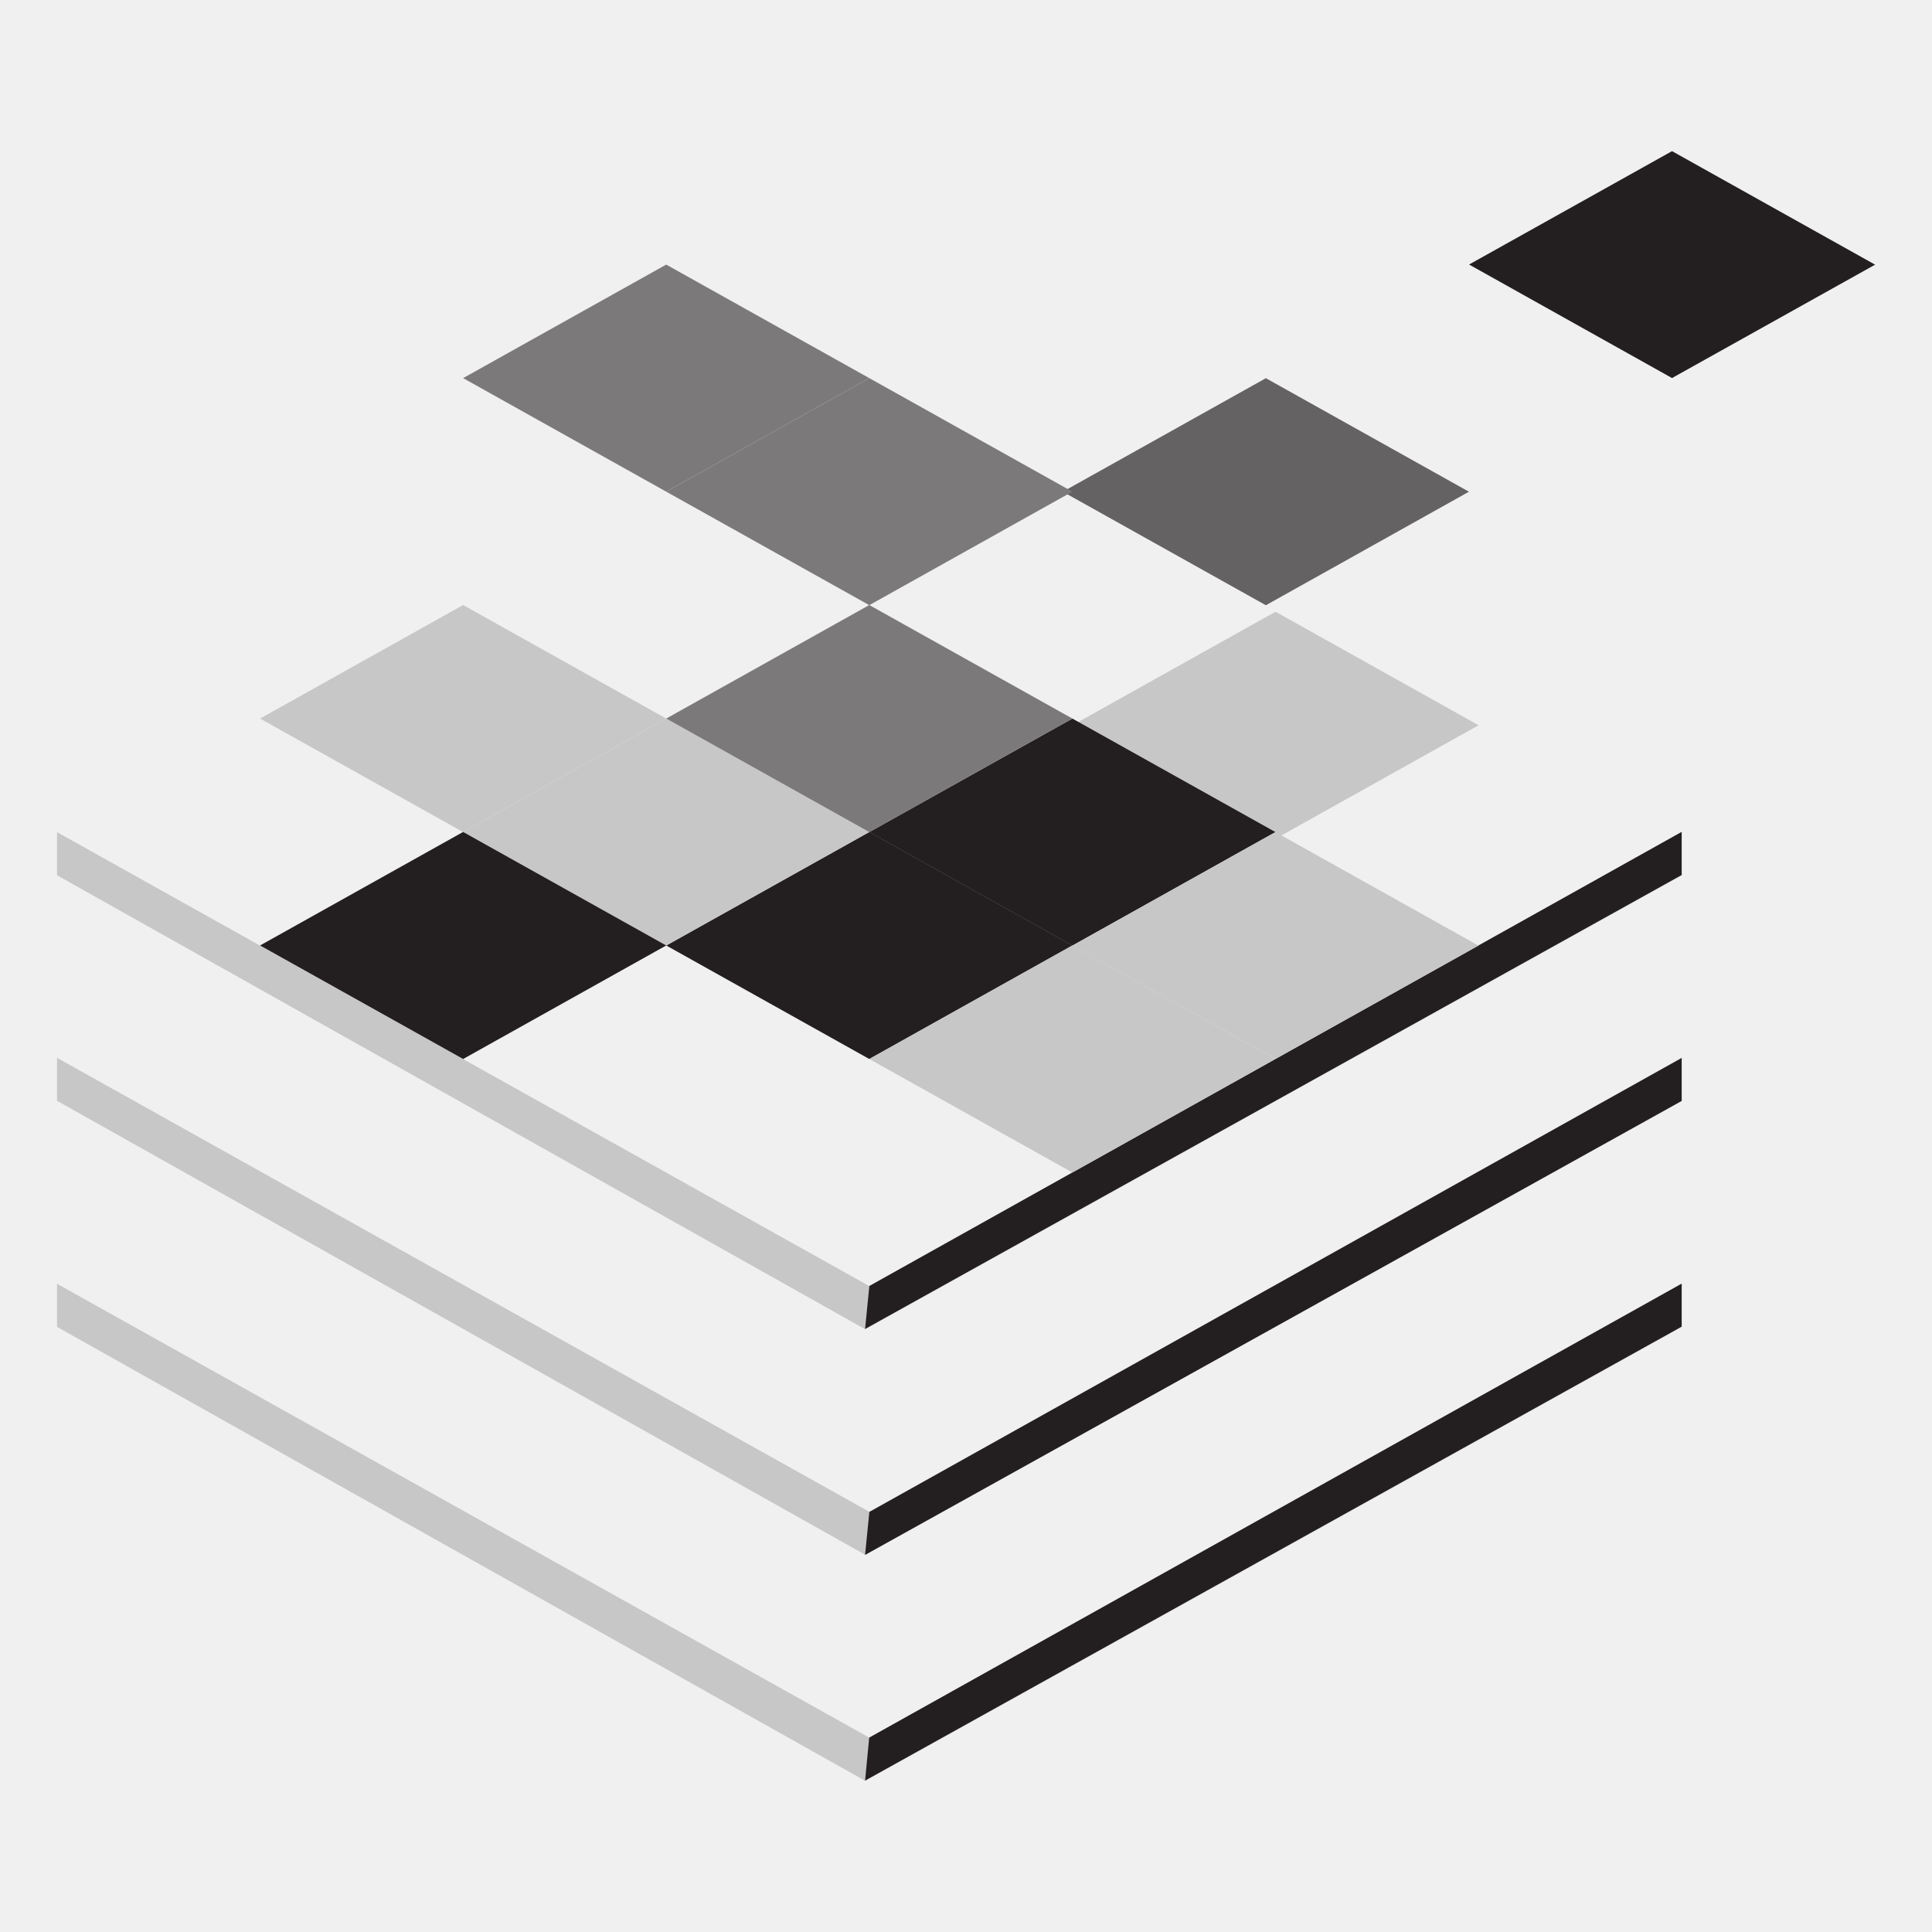
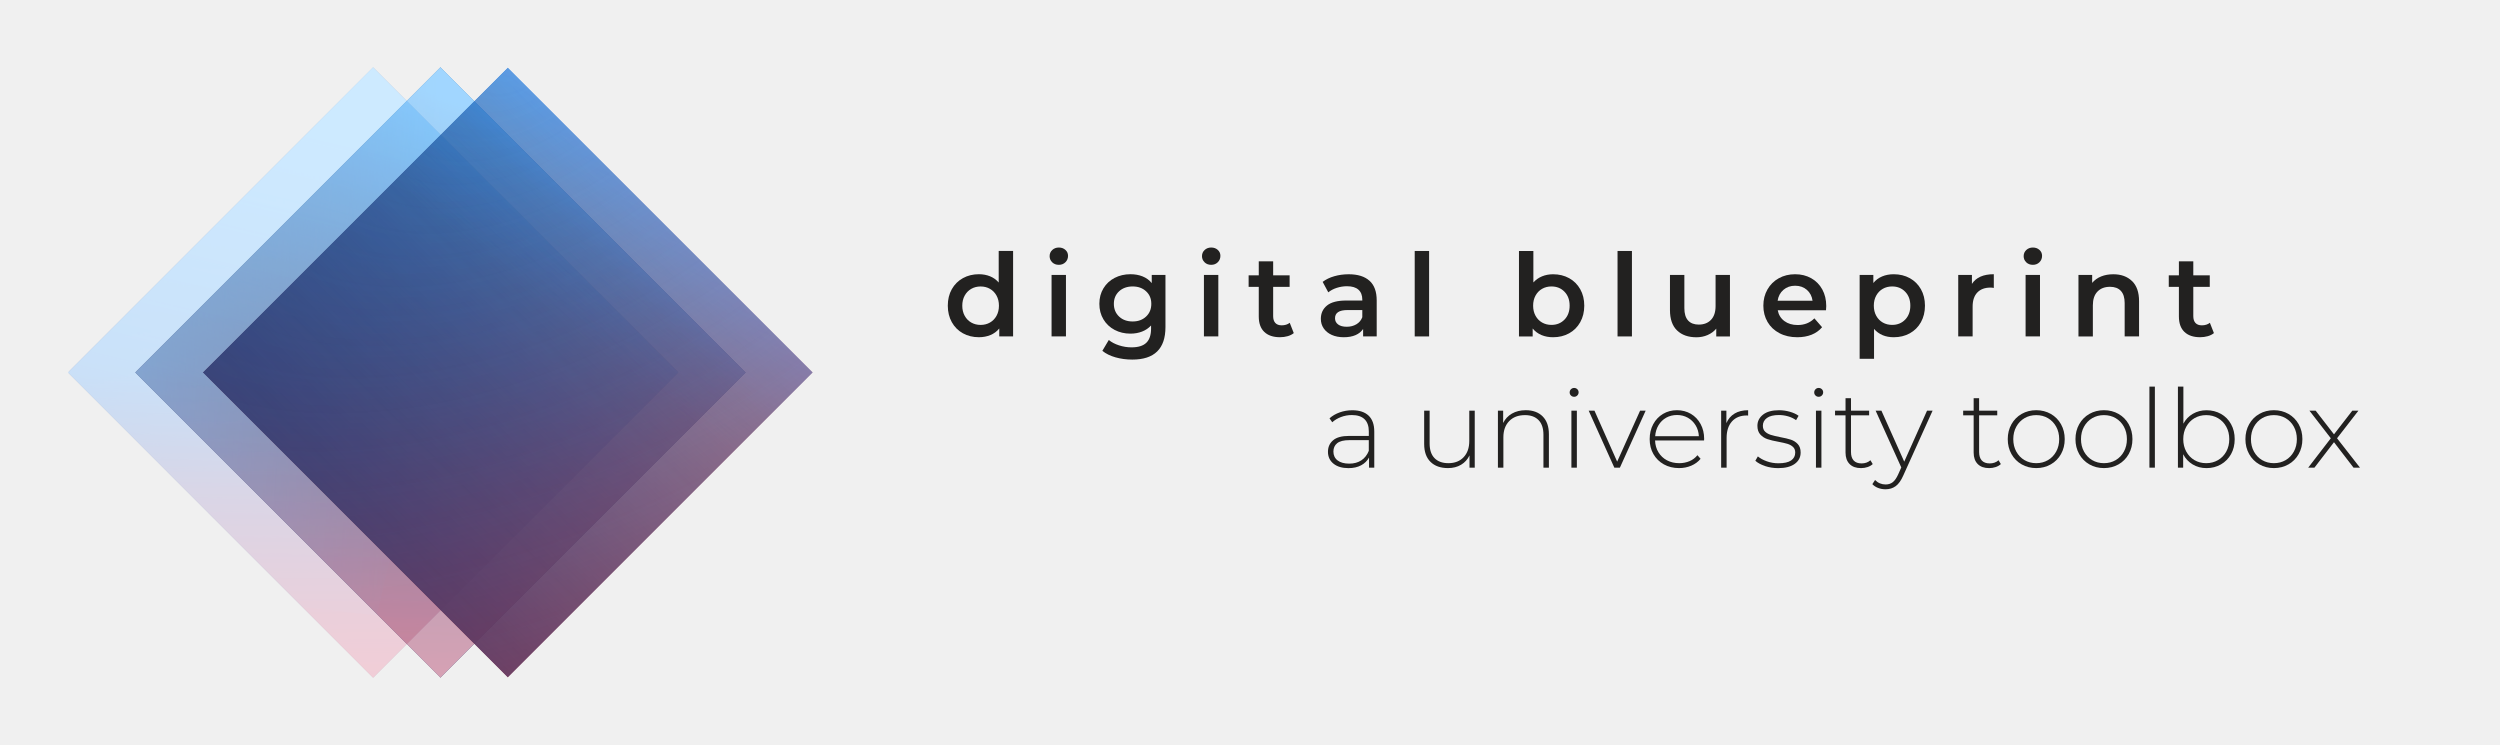
- <svg xmlns="http://www.w3.org/2000/svg" xmlns:xlink="http://www.w3.org/1999/xlink" id="svg49" width="53" height="53" version="1.1" viewBox="0 0 14.023 14.023">
-   <style id="style2">.B{fill:#c8c7c7}.C{fill:#231f20}</style>
-   <path id="path4" class="B" d="m0.414 6.04v0.313l5.866 3.295 5.927-3.295v-0.313l-5.897 3.295z" fill="#c8c7c7" />
-   <path id="path6" class="C" d="m6.279 9.646 5.927-3.295v-0.313l-5.896 3.296z" fill="#231f20" />
-   <path id="path8" class="B" d="m0.414 7.678v0.312l5.866 3.295 5.927-3.295v-0.312l-5.897 3.295z" fill="#c8c7c7" />
-   <path id="path10" class="C" d="m6.279 11.286 5.927-3.295v-0.312l-5.896 3.295z" fill="#231f20" />
-   <path id="path12" class="B" d="m0.414 9.318v0.313l5.866 3.295 5.927-3.295v-0.313l-5.896 3.295z" fill="#c8c7c7" />
-   <path id="path14" class="C" d="m6.279 12.924 5.927-3.295v-0.312l-5.897 3.295z" fill="#231f20" />
-   <path id="path16" class="B" d="m9.258 6.088-1.474-0.824 1.474-0.824 1.474 0.824z" fill="#c8c7c7" />
-   <use id="use18" class="C" transform="translate(.41352 1.0975)" width="100%" height="100%" fill="#231f20" xlink:href="#B" />
-   <path id="path20" d="m9.188 4.393-1.474-0.824 1.474-0.824 1.474 0.824z" fill="#656263" />
-   <use id="use22" class="C" transform="translate(.41352 1.0975)" x="-1.474" y="0.823" width="100%" height="100%" fill="#231f20" xlink:href="#B" />
-   <use id="use24" class="B" transform="translate(.41352 1.0975)" x="-2.948" width="100%" height="100%" fill="#c8c7c7" xlink:href="#B" />
-   <g id="g32" transform="translate(.41352 1.0975)" fill="#7b7979">
-     <use id="use26" x="-1.474" y="-0.824" width="100%" height="100%" xlink:href="#B" />
-     <use id="use28" x="-1.474" y="-2.471" width="100%" height="100%" xlink:href="#B" />
-     <path id="path30" d="m4.422 2.471-1.474-0.824 1.474-0.824 1.474 0.824z" />
+ <svg xmlns="http://www.w3.org/2000/svg" xmlns:xlink="http://www.w3.org/1999/xlink" id="Ebene_1" data-name="Ebene 1" viewBox="0 0 1144.44 341">
+   <defs>
+     <style>
+       .cls-1 {
+         fill: none;
+       }
+ 
+       .cls-2 {
+         clip-path: url(#clippath);
+       }
+ 
+       .cls-3 {
+         fill: url(#Unbenannter_Verlauf_24-2);
+       }
+ 
+       .cls-4 {
+         fill: #002a60;
+       }
+ 
+       .cls-5 {
+         fill: #fff;
+       }
+ 
+       .cls-6 {
+         fill: #222120;
+       }
+ 
+       .cls-7 {
+         clip-path: url(#clippath-1);
+       }
+ 
+       .cls-8 {
+         clip-path: url(#clippath-2);
+       }
+ 
+       .cls-9 {
+         opacity: .23;
+       }
+ 
+       .cls-10 {
+         opacity: .43;
+       }
+ 
+       .cls-11 {
+         fill: url(#Unbenannter_Verlauf_25);
+       }
+ 
+       .cls-12 {
+         fill: url(#Unbenannter_Verlauf_23);
+       }
+ 
+       .cls-13 {
+         fill: url(#Unbenannter_Verlauf_24);
+       }
+ 
+       .cls-14 {
+         fill: url(#Unbenannter_Verlauf_26);
+       }
+ 
+       .cls-15 {
+         fill: url(#Unbenannter_Verlauf_29);
+       }
+ 
+       .cls-16 {
+         fill: url(#Unbenannter_Verlauf_27);
+       }
+ 
+       .cls-17 {
+         fill: url(#Unbenannter_Verlauf_28);
+       }
+ 
+       .cls-18 {
+         fill: url(#Unbenannter_Verlauf_22);
+       }
+ 
+       .cls-19 {
+         fill: url(#Unbenannter_Verlauf_20);
+       }
+ 
+       .cls-20 {
+         fill: url(#Unbenannter_Verlauf_7);
+       }
+ 
+       .cls-21 {
+         fill: url(#Unbenannter_Verlauf_21);
+         opacity: .29;
+       }
+ 
+       .cls-21, .cls-22, .cls-23, .cls-24 {
+         isolation: isolate;
+       }
+ 
+       .cls-22 {
+         fill: url(#Unbenannter_Verlauf_18);
+         opacity: .9;
+       }
+ 
+       .cls-23 {
+         fill: url(#Unbenannter_Verlauf_17);
+         opacity: .5;
+       }
+ 
+       .cls-24 {
+         fill: url(#Unbenannter_Verlauf_19);
+         opacity: .61;
+       }
+     </style>
+     <clipPath id="clippath">
+       <rect class="cls-1" x="72.05" y="71.76" width="197.49" height="197.49" transform="translate(-70.54 170.71) rotate(-45)" />
+     </clipPath>
+     <linearGradient id="Unbenannter_Verlauf_24" data-name="Unbenannter Verlauf 24" x1="113.98" y1="-825.53" x2="113.98" y2="-1157.93" gradientTransform="translate(57.31 1166.62)" gradientUnits="userSpaceOnUse">
+       <stop offset="0" stop-color="#c2244e" />
+       <stop offset=".03" stop-color="#b42855" />
+       <stop offset=".15" stop-color="#8a346a" />
+       <stop offset=".25" stop-color="#693d7a" />
+       <stop offset=".36" stop-color="#524486" />
+       <stop offset=".45" stop-color="#44488d" />
+       <stop offset=".54" stop-color="#3f498f" />
+       <stop offset=".88" stop-color="#2c8ae1" />
+       <stop offset="1" stop-color="#25a1ff" />
+     </linearGradient>
+     <linearGradient id="Unbenannter_Verlauf_29" data-name="Unbenannter Verlauf 29" x1="-165.69" y1="-995.68" x2="113.9" y2="-995.68" gradientTransform="translate(57.31 1166.62)" gradientUnits="userSpaceOnUse">
+       <stop offset=".22" stop-color="#0051b4" />
+       <stop offset="1" stop-color="#37529c" stop-opacity="0" />
+     </linearGradient>
+     <radialGradient id="Unbenannter_Verlauf_28" data-name="Unbenannter Verlauf 28" cx="7305.01" cy="184.42" fx="7305.01" fy="184.42" r="68.82" gradientTransform="translate(4206.59 15980.43) rotate(-105.23) scale(2.23 2.04) skewX(.89)" gradientUnits="userSpaceOnUse">
+       <stop offset=".1" stop-color="#002a60" />
+       <stop offset=".32" stop-color="#042d65" stop-opacity=".76" />
+       <stop offset=".57" stop-color="#113672" stop-opacity=".48" />
+       <stop offset=".83" stop-color="#254589" stop-opacity=".19" />
+       <stop offset="1" stop-color="#37529c" stop-opacity="0" />
+     </radialGradient>
+     <linearGradient id="Unbenannter_Verlauf_27" data-name="Unbenannter Verlauf 27" x1="1632.53" y1="-1532.46" x2="1632.53" y2="-1685.4" gradientTransform="translate(-1561.8 2144.74) rotate(-9.17) scale(1.25 1)" gradientUnits="userSpaceOnUse">
+       <stop offset="0" stop-color="#c2244e" />
+       <stop offset=".54" stop-color="#703f7c" stop-opacity=".61" />
+       <stop offset=".54" stop-color="#6e407d" stop-opacity=".6" />
+       <stop offset=".88" stop-color="#37529c" stop-opacity="0" />
+     </linearGradient>
+     <linearGradient id="Unbenannter_Verlauf_26" data-name="Unbenannter Verlauf 26" x1="849.21" y1="689.8" x2="836.64" y2="830.92" gradientTransform="translate(-739.7 -1416.19) rotate(4.97) scale(1.22 2.01)" gradientUnits="userSpaceOnUse">
+       <stop offset=".05" stop-color="#25a1ff" />
+       <stop offset=".47" stop-color="#108fff" stop-opacity=".74" />
+       <stop offset="1" stop-color="#0037d3" stop-opacity="0" />
+     </linearGradient>
+     <linearGradient id="Unbenannter_Verlauf_25" data-name="Unbenannter Verlauf 25" x1="118.8" y1="-827.82" x2="118.8" y2="-1017.04" gradientTransform="translate(57.31 1166.62)" gradientUnits="userSpaceOnUse">
+       <stop offset=".15" stop-color="#c2244e" />
+       <stop offset=".61" stop-color="#703f7c" stop-opacity=".61" />
+       <stop offset=".88" stop-color="#37529c" stop-opacity="0" />
+     </linearGradient>
+     <clipPath id="clippath-1">
+       <rect class="cls-1" x="102.86" y="71.74" width="197.51" height="197.51" transform="translate(-61.51 192.51) rotate(-45)" />
+     </clipPath>
+     <linearGradient id="Unbenannter_Verlauf_24-2" data-name="Unbenannter Verlauf 24" x1="144.81" y1="1395.09" x2="144.81" y2="1727.53" gradientTransform="translate(57.31 1736.2) scale(1 -1)" xlink:href="#Unbenannter_Verlauf_24" />
+     <linearGradient id="Unbenannter_Verlauf_23" data-name="Unbenannter Verlauf 23" x1="217.67" y1="1685.79" x2="138.1" y2="1490.23" gradientTransform="translate(57.31 1736.2) scale(1 -1)" gradientUnits="userSpaceOnUse">
+       <stop offset=".08" stop-color="#25a1ff" />
+       <stop offset=".23" stop-color="#1b81d5" />
+       <stop offset=".4" stop-color="#1162ab" />
+       <stop offset=".57" stop-color="#0a4a8a" />
+       <stop offset=".72" stop-color="#043873" />
+       <stop offset=".87" stop-color="#012e65" />
+       <stop offset="1" stop-color="#002a60" />
+     </linearGradient>
+     <radialGradient id="Unbenannter_Verlauf_22" data-name="Unbenannter Verlauf 22" cx="3486.01" cy="-132.71" fx="3486.01" fy="-132.71" r="182.49" gradientTransform="translate(-7147.26 -150.25) scale(2.11 -1.56)" gradientUnits="userSpaceOnUse">
+       <stop offset="0" stop-color="#002a60" stop-opacity="0" />
+       <stop offset=".1" stop-color="#082a5f" stop-opacity=".1" />
+       <stop offset=".27" stop-color="#1e295d" stop-opacity=".27" />
+       <stop offset=".47" stop-color="#43285a" stop-opacity=".47" />
+       <stop offset=".7" stop-color="#752655" stop-opacity=".7" />
+       <stop offset=".95" stop-color="#b5244f" stop-opacity=".95" />
+       <stop offset="1" stop-color="#c2244e" />
+     </radialGradient>
+     <linearGradient id="Unbenannter_Verlauf_21" data-name="Unbenannter Verlauf 21" x1="1025.73" y1="-7879.91" x2="1379.48" y2="-7879.91" gradientTransform="translate(7780.09 -2398.65) rotate(80.2) scale(1 -1)" gradientUnits="userSpaceOnUse">
+       <stop offset="0" stop-color="#002a60" stop-opacity="0" />
+       <stop offset=".1" stop-color="#082a5f" stop-opacity=".1" />
+       <stop offset=".27" stop-color="#1e295d" stop-opacity=".27" />
+       <stop offset=".47" stop-color="#43285a" stop-opacity=".47" />
+       <stop offset=".7" stop-color="#752655" stop-opacity=".7" />
+       <stop offset=".89" stop-color="#b5244f" stop-opacity=".95" />
+       <stop offset="1" stop-color="#c2244e" />
+     </linearGradient>
+     <linearGradient id="Unbenannter_Verlauf_20" data-name="Unbenannter Verlauf 20" x1="1164.01" y1="-3.35" x2="1151.7" y2="-101.24" gradientTransform="translate(-1178.46 -113.21) rotate(4.97) scale(1.22 -2.01)" gradientUnits="userSpaceOnUse">
+       <stop offset=".18" stop-color="#25a1ff" />
+       <stop offset=".46" stop-color="#1a7cd5" stop-opacity=".74" />
+       <stop offset="1" stop-color="#37529c" stop-opacity="0" />
+     </linearGradient>
+     <linearGradient id="Unbenannter_Verlauf_19" data-name="Unbenannter Verlauf 19" x1="2957.36" y1="563.53" x2="2966.3" y2="476.85" gradientTransform="translate(296.89 3896.35) rotate(-76.71) scale(1.22 -2.01)" gradientUnits="userSpaceOnUse">
+       <stop offset=".05" stop-color="#25a1ff" />
+       <stop offset=".28" stop-color="#1a7cd5" stop-opacity=".74" />
+       <stop offset="1" stop-color="#37529c" stop-opacity="0" />
+     </linearGradient>
+     <clipPath id="clippath-2">
+       <rect id="rect62862-7" class="cls-1" x="133.7" y="71.76" width="197.49" height="197.49" transform="translate(-52.48 214.3) rotate(-45)" />
+     </clipPath>
+     <linearGradient id="Unbenannter_Verlauf_18" data-name="Unbenannter Verlauf 18" x1="-1752.23" y1="-612.54" x2="-1554.74" y2="-612.54" gradientTransform="translate(1885.93 -442.04) scale(1 -1)" gradientUnits="userSpaceOnUse">
+       <stop offset="0" stop-color="#073d84" />
+       <stop offset=".84" stop-color="#003c8b" stop-opacity=".64" />
+       <stop offset="1" stop-color="#004eb5" stop-opacity=".6" />
+     </linearGradient>
+     <radialGradient id="Unbenannter_Verlauf_17" data-name="Unbenannter Verlauf 17" cx="215.15" cy="164.51" fx="215.15" fy="164.51" r="98.74" gradientTransform="translate(237.94 823.32) rotate(-4.61) scale(.69 -4.38)" gradientUnits="userSpaceOnUse">
+       <stop offset="0" stop-color="#2295ff" stop-opacity=".65" />
+       <stop offset="1" stop-color="#2295ff" stop-opacity="0" />
+     </radialGradient>
+     <radialGradient id="Unbenannter_Verlauf_7" data-name="Unbenannter Verlauf 7" cx="-728.06" cy="272.35" fx="-728.06" fy="272.35" r="98.74" gradientTransform="translate(6770.86 3646.78) rotate(16.19) scale(9.86 -6.01)" gradientUnits="userSpaceOnUse">
+       <stop offset="0" stop-color="#b34d4d" stop-opacity="0" />
+       <stop offset="1" stop-color="red" />
+     </radialGradient>
+   </defs>
+   <g>
+     <path class="cls-6" d="M463.77,114.89v39.12h-6.33v-3.64c-1.09,1.34-2.43,2.34-4.03,3s-3.37,1-5.3,1c-2.71,0-5.14-.6-7.3-1.79-2.16-1.19-3.86-2.89-5.09-5.09-1.23-2.2-1.84-4.72-1.84-7.57s.61-5.36,1.84-7.54,2.93-3.87,5.09-5.06c2.16-1.19,4.6-1.79,7.3-1.79,1.86,0,3.57,.32,5.11,.95,1.55,.63,2.87,1.58,3.96,2.85v-14.45h6.59Zm-10.6,32.77c1.27-.72,2.27-1.75,3.01-3.08s1.11-2.88,1.11-4.64-.37-3.3-1.11-4.64c-.74-1.33-1.74-2.36-3.01-3.08-1.26-.72-2.69-1.08-4.27-1.08s-3,.36-4.27,1.08-2.27,1.75-3.01,3.08c-.74,1.34-1.11,2.88-1.11,4.64s.37,3.3,1.11,4.64,1.74,2.36,3.01,3.08c1.27,.72,2.69,1.08,4.27,1.08s3.01-.36,4.27-1.08Z" />
+     <path class="cls-6" d="M481.7,120.08c-.81-.76-1.21-1.7-1.21-2.82s.4-2.06,1.21-2.82c.81-.75,1.81-1.13,3.01-1.13s2.2,.36,3,1.08c.81,.72,1.21,1.63,1.21,2.72,0,1.16-.4,2.14-1.19,2.93-.79,.79-1.8,1.19-3.03,1.19s-2.2-.38-3.01-1.13Zm-.32,5.77h6.59v28.16h-6.59v-28.16Z" />
+     <path class="cls-6" d="M533.52,125.86v23.88c0,9.91-5.06,14.87-15.18,14.87-2.71,0-5.27-.34-7.7-1.03-2.42-.68-4.43-1.68-6.01-2.98l2.95-4.96c1.23,1.02,2.79,1.84,4.67,2.45,1.88,.62,3.79,.92,5.72,.92,3.09,0,5.36-.7,6.8-2.11,1.44-1.41,2.16-3.55,2.16-6.43v-1.48c-1.13,1.23-2.5,2.16-4.11,2.79-1.62,.63-3.39,.95-5.33,.95-2.67,0-5.09-.57-7.25-1.71-2.16-1.14-3.87-2.75-5.11-4.82-1.25-2.07-1.87-4.45-1.87-7.12s.62-5.04,1.87-7.09c1.25-2.06,2.95-3.65,5.11-4.77,2.16-1.12,4.58-1.69,7.25-1.69,2.04,0,3.89,.33,5.56,1,1.67,.67,3.07,1.69,4.19,3.06v-3.74h6.27Zm-8.88,19.06c1.6-1.49,2.4-3.43,2.4-5.83s-.8-4.27-2.4-5.75c-1.6-1.48-3.65-2.21-6.14-2.21s-4.6,.74-6.2,2.21c-1.6,1.48-2.4,3.39-2.4,5.75s.8,4.33,2.4,5.83c1.6,1.5,3.66,2.24,6.2,2.24s4.54-.75,6.14-2.24Z" />
+     <path class="cls-6" d="M551.45,120.08c-.81-.76-1.21-1.7-1.21-2.82s.4-2.06,1.21-2.82c.81-.75,1.81-1.13,3.01-1.13s2.2,.36,3,1.08c.81,.72,1.21,1.63,1.21,2.72,0,1.16-.4,2.14-1.19,2.93-.79,.79-1.8,1.19-3.03,1.19s-2.2-.38-3.01-1.13Zm-.32,5.77h6.59v28.16h-6.59v-28.16Z" />
+     <path class="cls-6" d="M592.26,152.48c-.77,.63-1.71,1.11-2.82,1.42s-2.28,.47-3.51,.47c-3.09,0-5.48-.81-7.17-2.43-1.69-1.62-2.53-3.97-2.53-7.07v-13.55h-4.64v-5.27h4.64v-6.43h6.59v6.43h7.54v5.27h-7.54v13.39c0,1.37,.33,2.42,1,3.14,.67,.72,1.63,1.08,2.9,1.08,1.48,0,2.71-.39,3.69-1.16l1.84,4.69Z" />
+     <path class="cls-6" d="M626.93,128.52c2.2,1.99,3.29,4.98,3.29,8.99v16.5h-6.22v-3.43c-.81,1.23-1.96,2.17-3.45,2.82-1.49,.65-3.3,.98-5.4,.98s-3.96-.36-5.54-1.08c-1.58-.72-2.8-1.72-3.67-3s-1.29-2.73-1.29-4.35c0-2.53,.94-4.56,2.82-6.09,1.88-1.53,4.84-2.29,8.88-2.29h7.28v-.42c0-1.97-.59-3.48-1.77-4.54-1.18-1.05-2.93-1.58-5.25-1.58-1.58,0-3.14,.25-4.67,.74-1.53,.49-2.82,1.18-3.88,2.06l-2.58-4.8c1.48-1.12,3.25-1.99,5.33-2.58,2.07-.6,4.27-.9,6.59-.9,4.15,0,7.32,.99,9.52,2.98Zm-6.01,19.93c1.28-.76,2.19-1.84,2.71-3.24v-3.27h-6.8c-3.8,0-5.69,1.25-5.69,3.74,0,1.2,.47,2.14,1.42,2.85s2.27,1.05,3.96,1.05,3.12-.38,4.4-1.13Z" />
+     <path class="cls-6" d="M647.62,114.89h6.59v39.12h-6.59v-39.12Z" />
+     <path class="cls-6" d="M718.3,127.33c2.16,1.2,3.86,2.88,5.09,5.06s1.85,4.69,1.85,7.54-.62,5.37-1.85,7.57c-1.23,2.2-2.93,3.89-5.09,5.09-2.16,1.2-4.61,1.79-7.35,1.79-1.93,0-3.7-.33-5.3-1s-2.94-1.67-4.03-3v3.64h-6.27v-39.12h6.59v14.39c1.12-1.23,2.45-2.16,3.98-2.79,1.53-.63,3.21-.95,5.04-.95,2.74,0,5.19,.6,7.35,1.79Zm-2.11,18.98c1.56-1.62,2.35-3.74,2.35-6.38s-.78-4.76-2.35-6.38c-1.56-1.62-3.56-2.42-5.98-2.42-1.58,0-3.01,.36-4.27,1.08-1.26,.72-2.27,1.75-3,3.08-.74,1.34-1.11,2.88-1.11,4.64s.37,3.3,1.11,4.64,1.74,2.36,3,3.08c1.27,.72,2.69,1.08,4.27,1.08,2.42,0,4.42-.81,5.98-2.43Z" />
+     <path class="cls-6" d="M740.47,114.89h6.59v39.12h-6.59v-39.12Z" />
+     <path class="cls-6" d="M791.93,125.86v28.16h-6.27v-3.58c-1.05,1.26-2.37,2.24-3.96,2.93-1.58,.69-3.29,1.03-5.11,1.03-3.76,0-6.72-1.05-8.88-3.14-2.16-2.09-3.24-5.19-3.24-9.31v-16.08h6.59v15.18c0,2.53,.57,4.42,1.71,5.67,1.14,1.25,2.77,1.87,4.88,1.87,2.35,0,4.23-.73,5.62-2.19,1.39-1.46,2.08-3.56,2.08-6.3v-14.24h6.59Z" />
+     <path class="cls-6" d="M835.9,142.04h-22.09c.39,2.07,1.4,3.72,3.03,4.93s3.66,1.82,6.09,1.82c3.09,0,5.64-1.02,7.65-3.06l3.53,4.06c-1.27,1.51-2.87,2.65-4.8,3.43-1.93,.77-4.11,1.16-6.54,1.16-3.09,0-5.82-.61-8.17-1.85-2.35-1.23-4.17-2.94-5.46-5.14-1.28-2.2-1.92-4.68-1.92-7.46s.62-5.21,1.87-7.41c1.25-2.2,2.98-3.91,5.19-5.14,2.21-1.23,4.71-1.84,7.49-1.84s5.19,.61,7.36,1.82c2.16,1.21,3.85,2.92,5.06,5.12,1.21,2.2,1.82,4.74,1.82,7.62,0,.46-.04,1.11-.11,1.95Zm-19.48-9.36c-1.46,1.25-2.35,2.91-2.66,4.98h15.98c-.28-2.04-1.14-3.69-2.58-4.96-1.44-1.26-3.23-1.9-5.38-1.9s-3.89,.62-5.35,1.87Z" />
+     <path class="cls-6" d="M874.26,127.33c2.16,1.2,3.86,2.88,5.09,5.06s1.85,4.69,1.85,7.54-.62,5.37-1.85,7.57c-1.23,2.2-2.93,3.89-5.09,5.09-2.16,1.2-4.61,1.79-7.35,1.79-3.8,0-6.8-1.27-9.02-3.8v13.66h-6.59v-38.38h6.27v3.69c1.09-1.34,2.43-2.34,4.03-3.01,1.6-.67,3.37-1,5.3-1,2.74,0,5.19,.6,7.35,1.79Zm-2.11,18.98c1.56-1.62,2.35-3.74,2.35-6.38s-.78-4.76-2.35-6.38c-1.56-1.62-3.56-2.42-5.98-2.42-1.58,0-3.01,.36-4.27,1.08-1.26,.72-2.27,1.75-3,3.08-.74,1.34-1.11,2.88-1.11,4.64s.37,3.3,1.11,4.64,1.74,2.36,3,3.08c1.27,.72,2.69,1.08,4.27,1.08,2.42,0,4.42-.81,5.98-2.43Z" />
+     <path class="cls-6" d="M912.72,125.54v6.27c-.56-.11-1.07-.16-1.53-.16-2.57,0-4.57,.75-6.01,2.24-1.44,1.5-2.16,3.65-2.16,6.46v13.66h-6.59v-28.16h6.27v4.11c1.9-2.95,5.24-4.43,10.02-4.43Z" />
+     <path class="cls-6" d="M927.59,120.08c-.81-.76-1.21-1.7-1.21-2.82s.4-2.06,1.21-2.82c.81-.75,1.81-1.13,3.01-1.13s2.2,.36,3,1.08c.81,.72,1.21,1.63,1.21,2.72,0,1.16-.4,2.14-1.19,2.93-.79,.79-1.8,1.19-3.03,1.19s-2.2-.38-3.01-1.13Zm-.32,5.77h6.59v28.16h-6.59v-28.16Z" />
+     <path class="cls-6" d="M975.99,128.65c2.14,2.07,3.22,5.15,3.22,9.23v16.13h-6.59v-15.29c0-2.46-.58-4.31-1.74-5.56-1.16-1.25-2.81-1.87-4.96-1.87-2.43,0-4.34,.73-5.75,2.19-1.41,1.46-2.11,3.56-2.11,6.3v14.24h-6.59v-28.16h6.27v3.64c1.09-1.3,2.46-2.28,4.11-2.95,1.65-.67,3.51-1,5.59-1,3.55,0,6.4,1.04,8.54,3.11Z" />
+     <path class="cls-6" d="M1013.48,152.48c-.77,.63-1.71,1.11-2.82,1.42s-2.28,.47-3.51,.47c-3.09,0-5.48-.81-7.17-2.43-1.69-1.62-2.53-3.97-2.53-7.07v-13.55h-4.64v-5.27h4.64v-6.43h6.59v6.43h7.54v5.27h-7.54v13.39c0,1.37,.33,2.42,1,3.14,.67,.72,1.63,1.08,2.9,1.08,1.48,0,2.71-.39,3.69-1.16l1.84,4.69Z" />
  </g>
-   <use id="use34" class="B" transform="translate(.41352 1.0975)" x="-4.422" y="-0.824" width="100%" height="100%" fill="#c8c7c7" xlink:href="#B" />
-   <path id="path36" class="C" d="m12.136 2.744-1.473-0.824 1.473-0.823 1.474 0.824z" fill="#231f20" />
-   <g id="g42" class="B" transform="translate(.41352 1.0975)" fill="#c8c7c7">
-     <path id="path38" d="m8.844 6.589-1.474-0.823 1.474-0.824 1.474 0.824z" />
-     <use id="use40" y="1.647" width="100%" height="100%" xlink:href="#B" />
+   <g>
+     <path class="cls-6" d="M626.51,190.26c1.73,1.65,2.6,4.08,2.6,7.28v16.55h-2.4v-4.65c-.83,1.53-2.05,2.73-3.65,3.58-1.6,.85-3.52,1.28-5.75,1.28-2.9,0-5.19-.68-6.88-2.05s-2.52-3.17-2.52-5.4,.77-3.92,2.33-5.28c1.55-1.35,4.02-2.02,7.42-2.02h8.95v-2.1c0-2.43-.66-4.28-1.97-5.55-1.32-1.27-3.24-1.9-5.78-1.9-1.73,0-3.39,.3-4.97,.9-1.58,.6-2.92,1.4-4.02,2.4l-1.25-1.8c1.3-1.17,2.87-2.08,4.7-2.73,1.83-.65,3.75-.97,5.75-.97,3.23,0,5.72,.83,7.45,2.47Zm-3.33,20.48c1.52-1,2.66-2.45,3.42-4.35v-4.9h-8.9c-2.57,0-4.42,.47-5.58,1.4-1.15,.93-1.72,2.22-1.72,3.85s.63,3.04,1.9,4.02c1.27,.98,3.05,1.48,5.35,1.48,2.17,0,4.01-.5,5.52-1.5Z" />
+     <path class="cls-6" d="M675.1,187.98v26.1h-2.4v-5.6c-.87,1.83-2.15,3.26-3.85,4.27-1.7,1.02-3.7,1.53-6,1.53-3.4,0-6.07-.95-8-2.85-1.93-1.9-2.9-4.63-2.9-8.2v-15.25h2.5v15.05c0,2.93,.75,5.17,2.25,6.7s3.62,2.3,6.35,2.3c2.93,0,5.26-.92,6.98-2.75,1.72-1.83,2.57-4.3,2.57-7.4v-13.9h2.5Z" />
+     <path class="cls-6" d="M706.2,190.63c1.9,1.9,2.85,4.63,2.85,8.2v15.25h-2.5v-15.05c0-2.93-.74-5.17-2.22-6.7-1.48-1.53-3.56-2.3-6.22-2.3-3.07,0-5.48,.92-7.25,2.75-1.77,1.83-2.65,4.3-2.65,7.4v13.9h-2.5v-26.1h2.4v5.65c.9-1.83,2.24-3.27,4.02-4.3s3.89-1.55,6.33-1.55c3.27,0,5.85,.95,7.75,2.85Z" />
+     <path class="cls-6" d="M719.15,181.06c-.4-.38-.6-.86-.6-1.42s.2-1.05,.6-1.45c.4-.4,.88-.6,1.45-.6s1.05,.19,1.45,.58c.4,.38,.6,.86,.6,1.42s-.2,1.05-.6,1.45c-.4,.4-.88,.6-1.45,.6s-1.05-.19-1.45-.58Zm.2,6.93h2.5v26.1h-2.5v-26.1Z" />
+     <path class="cls-6" d="M753.35,187.98l-11.8,26.1h-2.55l-11.75-26.1h2.65l10.4,23.35,10.5-23.35h2.55Z" />
+     <path class="cls-6" d="M780.1,201.63h-22.45c.07,2.03,.58,3.84,1.55,5.42,.97,1.58,2.27,2.81,3.92,3.68,1.65,.87,3.51,1.3,5.58,1.3,1.7,0,3.27-.31,4.72-.92s2.66-1.53,3.62-2.73l1.45,1.65c-1.13,1.37-2.56,2.42-4.28,3.15-1.72,.73-3.58,1.1-5.58,1.1-2.6,0-4.92-.57-6.95-1.7-2.03-1.13-3.62-2.7-4.78-4.7-1.15-2-1.72-4.28-1.72-6.85s.54-4.81,1.62-6.83c1.08-2.02,2.58-3.59,4.47-4.72,1.9-1.13,4.03-1.7,6.4-1.7s4.49,.56,6.38,1.67c1.88,1.12,3.37,2.67,4.45,4.67s1.62,4.27,1.62,6.8l-.05,.7Zm-17.35-10.42c-1.47,.82-2.64,1.97-3.53,3.45s-1.39,3.16-1.52,5.02h20c-.1-1.87-.6-3.53-1.5-5-.9-1.47-2.08-2.62-3.55-3.45s-3.12-1.25-4.95-1.25-3.48,.41-4.95,1.22Z" />
+     <path class="cls-6" d="M794.05,189.31c1.7-1.02,3.77-1.52,6.2-1.52v2.45l-.6-.05c-2.9,0-5.17,.91-6.8,2.73-1.63,1.82-2.45,4.34-2.45,7.58v13.6h-2.5v-26.1h2.4v5.7c.8-1.9,2.05-3.36,3.75-4.38Z" />
+     <path class="cls-6" d="M808,213.33c-1.9-.63-3.38-1.43-4.45-2.4l1.15-2c1.07,.9,2.44,1.65,4.12,2.25,1.68,.6,3.44,.9,5.28,.9,2.63,0,4.58-.43,5.83-1.3,1.25-.87,1.88-2.07,1.88-3.6,0-1.1-.34-1.97-1.03-2.6-.68-.63-1.53-1.1-2.53-1.4-1-.3-2.38-.62-4.15-.95-2.07-.37-3.73-.77-5-1.2-1.27-.43-2.35-1.13-3.25-2.1-.9-.97-1.35-2.3-1.35-4,0-2.07,.86-3.77,2.57-5.12,1.72-1.35,4.16-2.02,7.33-2.02,1.67,0,3.32,.23,4.95,.7,1.63,.47,2.97,1.08,4,1.85l-1.15,2c-1.07-.77-2.28-1.35-3.65-1.75-1.37-.4-2.77-.6-4.2-.6-2.43,0-4.27,.45-5.5,1.35-1.23,.9-1.85,2.08-1.85,3.55,0,1.17,.35,2.08,1.05,2.73,.7,.65,1.56,1.13,2.58,1.45,1.02,.32,2.44,.66,4.27,1.03,2.03,.37,3.67,.76,4.92,1.17,1.25,.42,2.31,1.09,3.17,2.03,.87,.93,1.3,2.22,1.3,3.85,0,2.17-.9,3.9-2.7,5.2s-4.33,1.95-7.6,1.95c-2.1,0-4.1-.32-6-.95Z" />
+     <path class="cls-6" d="M831.1,181.06c-.4-.38-.6-.86-.6-1.42s.2-1.05,.6-1.45c.4-.4,.88-.6,1.45-.6s1.05,.19,1.45,.58c.4,.38,.6,.86,.6,1.42s-.2,1.05-.6,1.45c-.4,.4-.88,.6-1.45,.6s-1.05-.19-1.45-.58Zm.2,6.93h2.5v26.1h-2.5v-26.1Z" />
+     <path class="cls-6" d="M857.3,212.43c-.63,.6-1.42,1.06-2.38,1.38s-1.94,.48-2.98,.48c-2.27,0-4.02-.62-5.25-1.88-1.23-1.25-1.85-2.99-1.85-5.23v-17.05h-4.8v-2.15h4.8v-5.7h2.5v5.7h8.3v2.15h-8.3v16.8c0,1.7,.41,2.99,1.23,3.88,.82,.88,2.02,1.33,3.62,1.33s2.98-.48,4.05-1.45l1.05,1.75Z" />
+     <path class="cls-6" d="M884.7,187.98l-13.4,29.65c-1,2.3-2.16,3.93-3.47,4.9-1.32,.97-2.88,1.45-4.67,1.45-1.2,0-2.33-.2-3.38-.6-1.05-.4-1.94-.98-2.67-1.75l1.25-1.9c1.33,1.37,2.95,2.05,4.85,2.05,1.27,0,2.35-.35,3.25-1.05,.9-.7,1.73-1.9,2.5-3.6l1.4-3.15-11.75-26h2.65l10.45,23.35,10.45-23.35h2.55Z" />
+     <path class="cls-6" d="M915.95,212.43c-.63,.6-1.42,1.06-2.38,1.38s-1.94,.48-2.98,.48c-2.27,0-4.02-.62-5.25-1.88-1.23-1.25-1.85-2.99-1.85-5.23v-17.05h-4.8v-2.15h4.8v-5.7h2.5v5.7h8.3v2.15h-8.3v16.8c0,1.7,.41,2.99,1.23,3.88,.82,.88,2.02,1.33,3.62,1.33s2.98-.48,4.05-1.45l1.05,1.75Z" />
+     <path class="cls-6" d="M925.47,212.58c-1.98-1.13-3.54-2.71-4.67-4.72-1.13-2.02-1.7-4.29-1.7-6.83s.57-4.81,1.7-6.83c1.13-2.02,2.69-3.59,4.67-4.72,1.98-1.13,4.21-1.7,6.67-1.7s4.69,.57,6.67,1.7c1.98,1.13,3.54,2.71,4.67,4.72,1.13,2.02,1.7,4.29,1.7,6.83s-.57,4.81-1.7,6.83c-1.13,2.02-2.69,3.59-4.67,4.72-1.98,1.13-4.21,1.7-6.67,1.7s-4.69-.57-6.67-1.7Zm12.05-1.95c1.58-.93,2.83-2.23,3.75-3.9,.92-1.67,1.38-3.57,1.38-5.7s-.46-4.03-1.38-5.7c-.92-1.67-2.17-2.97-3.75-3.9-1.58-.93-3.38-1.4-5.38-1.4s-3.79,.47-5.38,1.4c-1.58,.93-2.83,2.23-3.75,3.9-.92,1.67-1.38,3.57-1.38,5.7s.46,4.03,1.38,5.7c.92,1.67,2.17,2.97,3.75,3.9,1.58,.93,3.38,1.4,5.38,1.4s3.79-.47,5.38-1.4Z" />
+     <path class="cls-6" d="M956.47,212.58c-1.98-1.13-3.54-2.71-4.67-4.72-1.13-2.02-1.7-4.29-1.7-6.83s.57-4.81,1.7-6.83c1.13-2.02,2.69-3.59,4.67-4.72,1.98-1.13,4.21-1.7,6.67-1.7s4.69,.57,6.67,1.7c1.98,1.13,3.54,2.71,4.67,4.72,1.13,2.02,1.7,4.29,1.7,6.83s-.57,4.81-1.7,6.83c-1.13,2.02-2.69,3.59-4.67,4.72-1.98,1.13-4.21,1.7-6.67,1.7s-4.69-.57-6.67-1.7Zm12.05-1.95c1.58-.93,2.83-2.23,3.75-3.9,.92-1.67,1.38-3.57,1.38-5.7s-.46-4.03-1.38-5.7c-.92-1.67-2.17-2.97-3.75-3.9-1.58-.93-3.38-1.4-5.38-1.4s-3.79,.47-5.38,1.4c-1.58,.93-2.83,2.23-3.75,3.9-.92,1.67-1.38,3.57-1.38,5.7s.46,4.03,1.38,5.7c.92,1.67,2.17,2.97,3.75,3.9,1.58,.93,3.38,1.4,5.38,1.4s3.79-.47,5.38-1.4Z" />
+     <path class="cls-6" d="M983.95,176.98h2.5v37.1h-2.5v-37.1Z" />
+     <path class="cls-6" d="M1016.7,189.46c1.97,1.12,3.51,2.68,4.62,4.7,1.12,2.02,1.67,4.31,1.67,6.88s-.56,4.85-1.67,6.85c-1.12,2-2.66,3.57-4.62,4.7-1.97,1.13-4.17,1.7-6.6,1.7s-4.44-.56-6.32-1.67c-1.88-1.12-3.34-2.68-4.38-4.68v6.15h-2.4v-37.1h2.5v16.95c1.03-1.93,2.48-3.44,4.35-4.52s3.95-1.62,6.25-1.62c2.43,0,4.63,.56,6.6,1.67Zm-1.35,21.17c1.6-.93,2.86-2.23,3.78-3.9,.92-1.67,1.38-3.57,1.38-5.7s-.46-4.03-1.38-5.7c-.92-1.67-2.17-2.97-3.78-3.9-1.6-.93-3.4-1.4-5.4-1.4s-3.79,.47-5.38,1.4c-1.58,.93-2.83,2.23-3.75,3.9-.92,1.67-1.38,3.57-1.38,5.7s.46,4.03,1.38,5.7c.92,1.67,2.17,2.97,3.75,3.9,1.58,.93,3.38,1.4,5.38,1.4s3.8-.47,5.4-1.4Z" />
+     <path class="cls-6" d="M1034.27,212.58c-1.98-1.13-3.54-2.71-4.67-4.72-1.13-2.02-1.7-4.29-1.7-6.83s.57-4.81,1.7-6.83c1.13-2.02,2.69-3.59,4.67-4.72,1.98-1.13,4.21-1.7,6.67-1.7s4.69,.57,6.67,1.7c1.98,1.13,3.54,2.71,4.67,4.72,1.13,2.02,1.7,4.29,1.7,6.83s-.57,4.81-1.7,6.83c-1.13,2.02-2.69,3.59-4.67,4.72-1.98,1.13-4.21,1.7-6.67,1.7s-4.69-.57-6.67-1.7Zm12.05-1.95c1.58-.93,2.83-2.23,3.75-3.9,.92-1.67,1.38-3.57,1.38-5.7s-.46-4.03-1.38-5.7c-.92-1.67-2.17-2.97-3.75-3.9-1.58-.93-3.38-1.4-5.38-1.4s-3.79,.47-5.38,1.4c-1.58,.93-2.83,2.23-3.75,3.9-.92,1.67-1.38,3.57-1.38,5.7s.46,4.03,1.38,5.7c.92,1.67,2.17,2.97,3.75,3.9,1.58,.93,3.38,1.4,5.38,1.4s3.79-.47,5.38-1.4Z" />
+     <path class="cls-6" d="M1077.39,214.08l-8.95-11.65-8.95,11.65h-2.85l10.35-13.45-9.8-12.65h2.85l8.4,10.85,8.4-10.85h2.8l-9.8,12.65,10.5,13.45h-2.95Z" />
  </g>
-   <use id="use44" class="C" transform="translate(.41352 1.0975)" x="-4.422" y="0.823" width="100%" height="100%" fill="#231f20" xlink:href="#B" />
-   <defs id="defs47">
-     <path id="B" d="m7.37 5.766-1.474-0.824 1.474-0.824 1.474 0.824z" />
-   </defs>
+   <g>
+     <polygon id="background" class="cls-5" points="372.09 170.5 232.45 30.85 217.04 46.26 201.62 30.84 186.2 46.26 170.8 30.85 31.15 170.5 170.8 310.15 186.2 294.74 201.62 310.16 217.04 294.74 232.45 310.15 372.09 170.5" />
+     <g id="square_bottom" data-name="square bottom" class="cls-9">
+       <g class="cls-2">
+         <rect id="rect35896-3-4-6-6-2" class="cls-4" x="31.5" y="-14.53" width="279.59" height="355.63" />
+         <rect id="rect35917-90-7-5-4-2" class="cls-13" x="31.5" y="8.69" width="279.59" height="332.41" />
+         <rect id="rect35924-9-9-9-42-2" class="cls-15" x="-108.38" y="31.15" width="279.59" height="279.59" />
+         <polygon id="polygon35937-3-9-0-7-2" class="cls-17" points="199.86 379.29 120.04 80.43 397.51 6.28 477.39 305.08 199.86 379.29" />
+         <polygon id="polygon35948-65-4-8-5-2" class="cls-16" points="11.99 183.47 356.36 127.88 380.77 278.86 36.4 334.44 11.99 183.47" />
+         <polygon id="polygon35957-1-3-2-4-2" class="cls-14" points="-.92 -18.54 339.86 20.34 321.4 298.78 -19.37 259.81 -.92 -18.54" />
+         <rect id="rect35968-1-9-3-10-2" class="cls-11" x="-7.52" y="149.58" width="367.25" height="189.22" />
+       </g>
+     </g>
+     <g id="square_middle" data-name="square middle" class="cls-10">
+       <g class="cls-7">
+         <rect id="rect35803-7-5-9-32-2" class="cls-4" x="62.31" y="-14.56" width="279.62" height="355.67" />
+         <rect id="rect35824-0-2-8-75-2" class="cls-3" x="62.31" y="8.67" width="279.62" height="332.44" />
+         <rect id="rect35826-6-7-8-5-2" class="cls-4" x="-23.88" y="-14.32" width="365.51" height="365.51" />
+         <rect id="rect35843-7-8-8-7-2" class="cls-12" x="9.13" y="-41.44" width="460.61" height="358.44" />
+         <path id="path35860-8-7-6-4-2" class="cls-18" d="M593.13,414.33H-189.6V-291.64H593.13V414.33Z" />
+         <polygon id="polygon35877-4-4-8-9-2" class="cls-21" points="370.46 -77.82 430.65 270.72 69.27 333.15 9.08 -15.44 370.46 -77.82" />
+         <polygon id="polygon35886-19-00-4-03-3" class="cls-19" points="57.18 -26.53 397.99 3.13 371.94 317 32.83 215.24 57.18 -26.53" />
+         <polygon id="polygon35886-19-00-4-03-4" class="cls-24" points="-43.69 249.91 19.86 -19.16 233.42 23.64 169.81 292.64 -43.69 249.91" />
+       </g>
+     </g>
+     <g id="square_top" data-name="square top">
+       <g class="cls-8">
+         <rect id="rect62862-8" class="cls-22" x="133.7" y="71.76" width="197.49" height="197.49" transform="translate(-52.48 214.3) rotate(-45)" />
+         <rect id="rect62862" class="cls-23" x="133.7" y="71.76" width="197.49" height="197.49" transform="translate(-52.48 214.3) rotate(-45)" />
+         <rect id="rect62862-7-2" data-name="rect62862-7" class="cls-20" x="133.7" y="71.76" width="197.49" height="197.49" transform="translate(-52.48 214.3) rotate(-45)" />
+       </g>
+     </g>
+   </g>
</svg>
